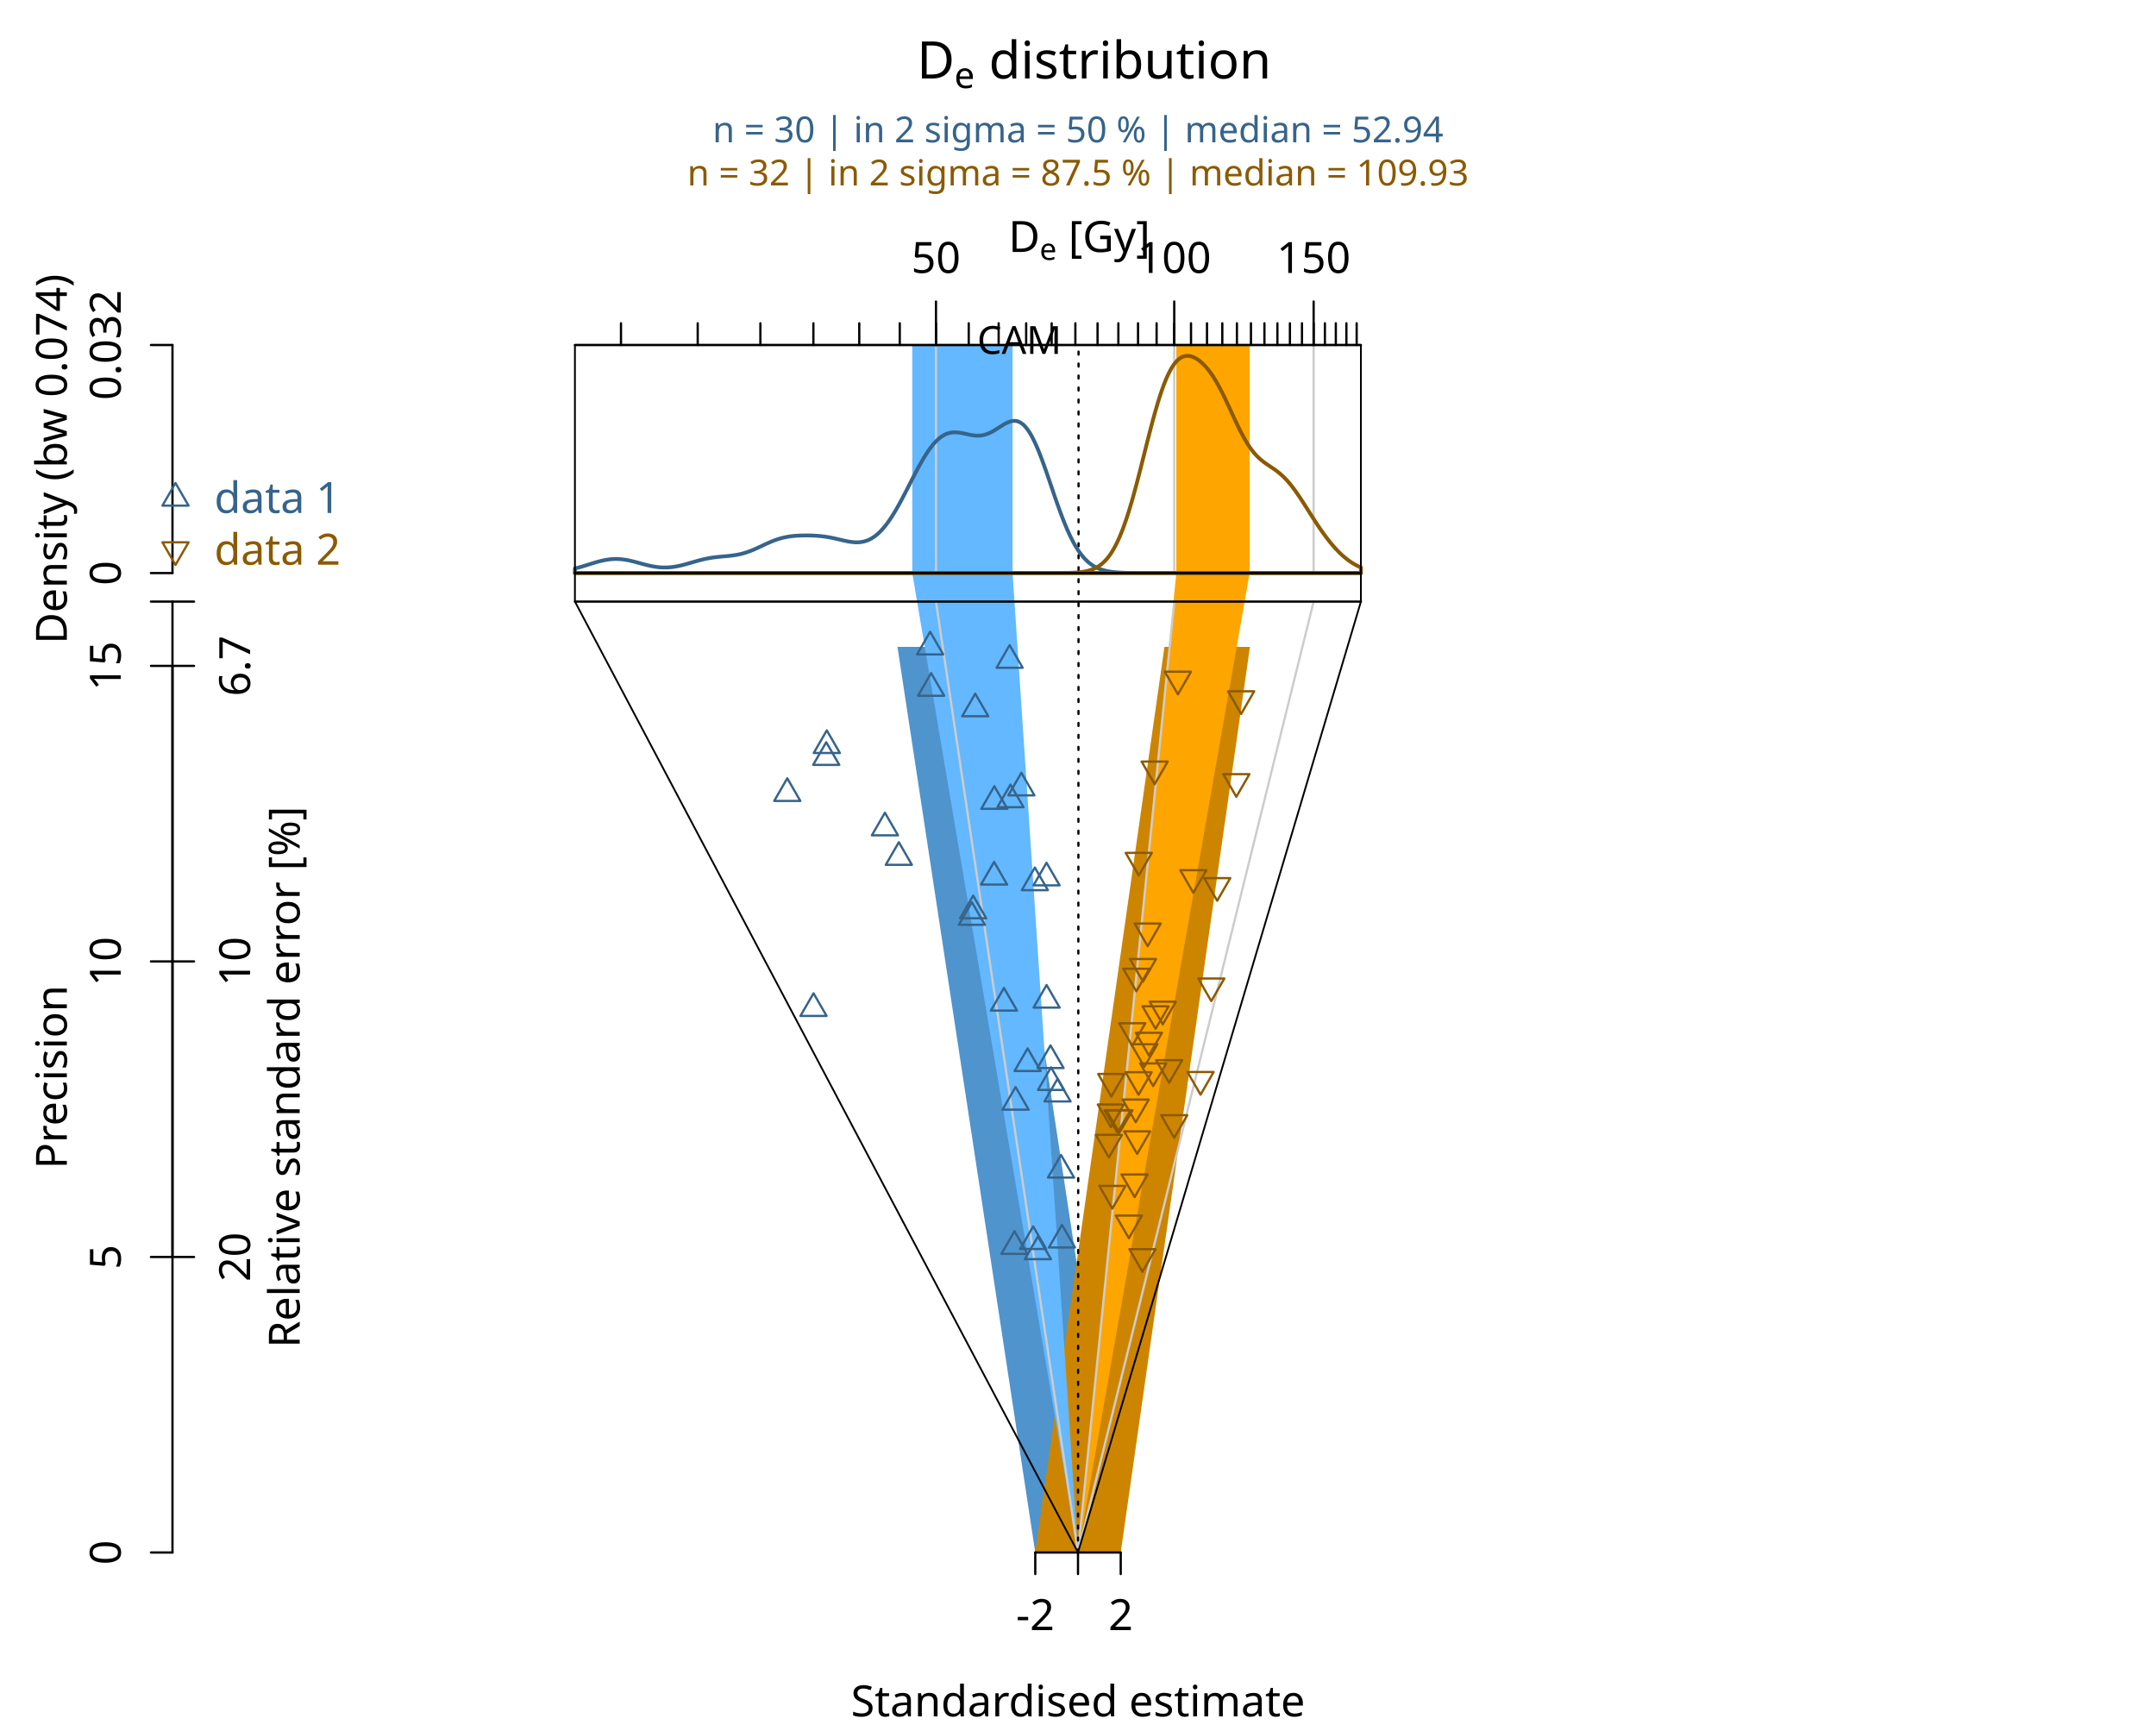
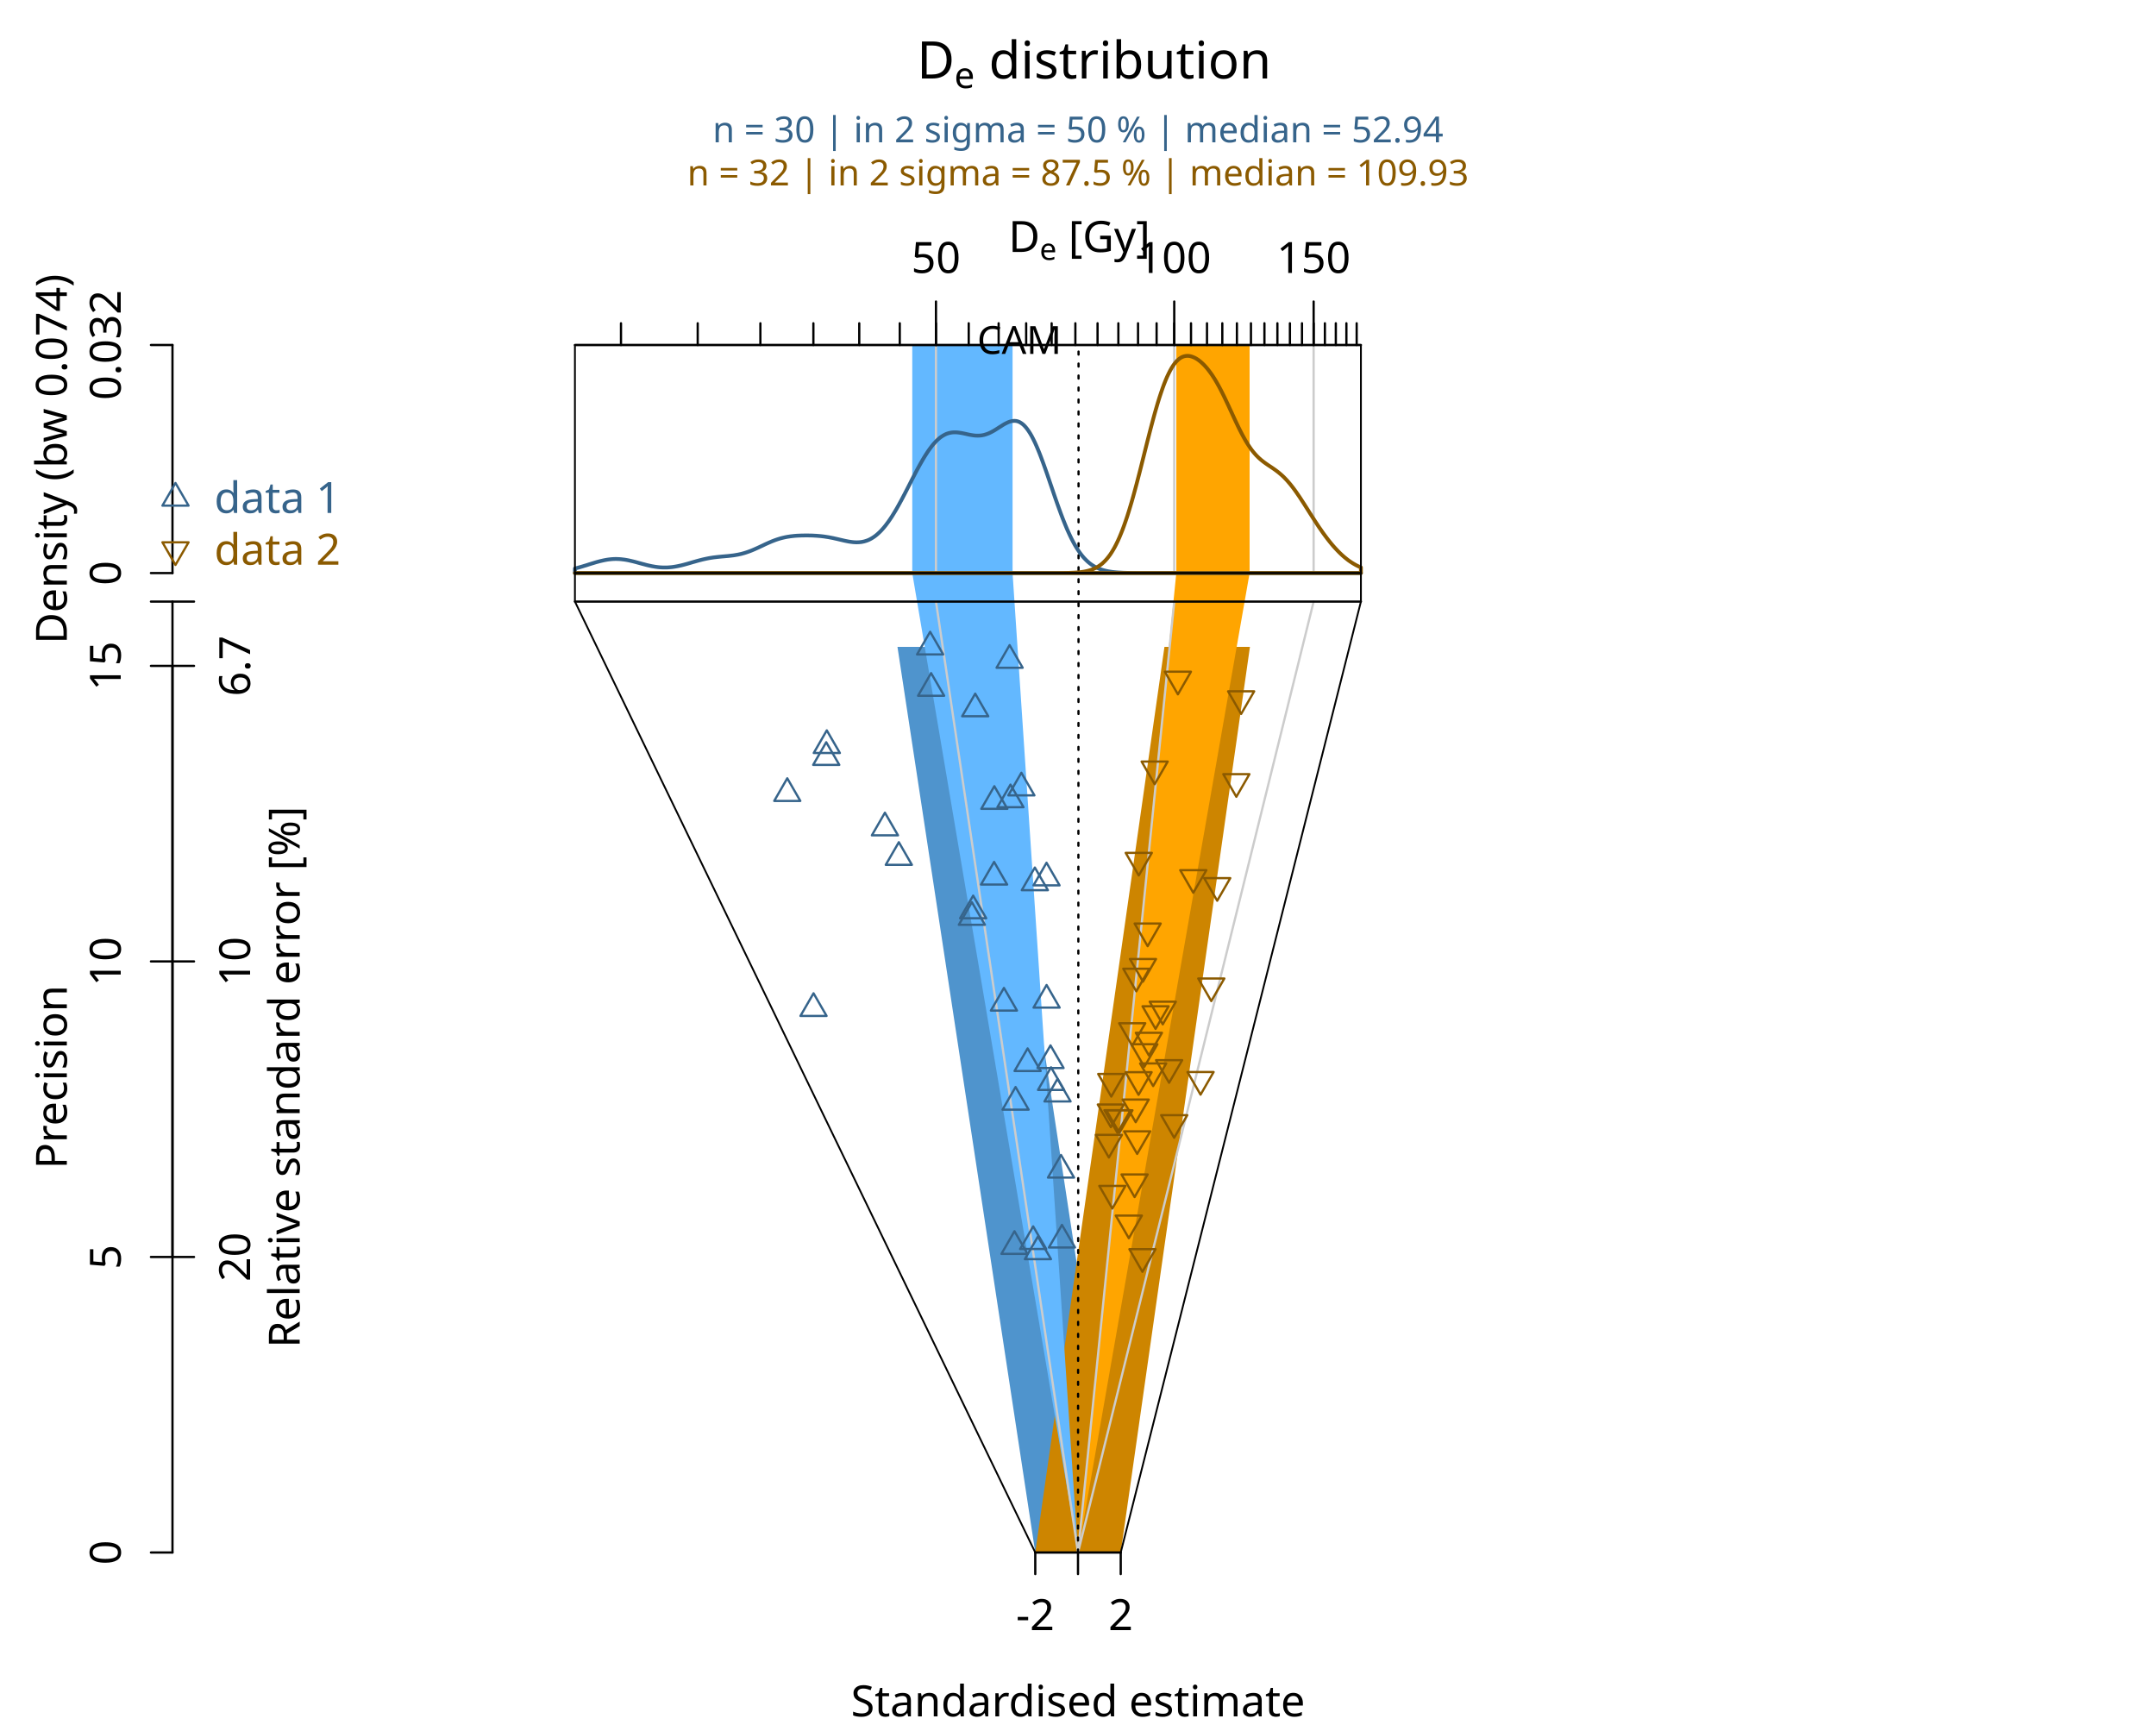
<svg xmlns="http://www.w3.org/2000/svg" class="svglite" data-engine-version="2.0" width="720.00pt" height="576.00pt" viewBox="0 0 720.00 576.00">
  <defs>
    <style type="text/css">
    .svglite line, .svglite polyline, .svglite polygon, .svglite path, .svglite rect, .svglite circle {
      fill: none;
      stroke: #000000;
      stroke-linecap: round;
      stroke-linejoin: round;
      stroke-miterlimit: 10.00;
    }
  </style>
  </defs>
  <rect width="100%" height="100%" style="stroke: none; fill: #FFFFFF;" />
  <defs>
    <clipPath id="cpMC4wMHw3MjAuMDB8MC4wMHw1NzYuMDA=">
      <rect x="0.00" y="0.00" width="720.00" height="576.00" />
    </clipPath>
  </defs>
  <g clip-path="url(#cpMC4wMHw3MjAuMDB8MC4wMHw1NzYuMDA=)">
    <text x="360.00" y="573.12" text-anchor="middle" style="font-size: 14.40px; font-family: sans;" textLength="143.30px" lengthAdjust="spacingAndGlyphs">Standardised estimate</text>
    <polygon points="299.71,216.00 328.25,216.00 374.27,518.40 345.73,518.40 " style="stroke-width: 0.75; stroke: none; fill: #4F94CD;" />
    <polygon points="388.87,216.00 417.42,216.00 374.27,518.40 345.73,518.40 " style="stroke-width: 0.75; stroke: none; fill: #CD8500;" />
    <polygon points="589.59,-318.02 589.59,-318.02 589.59,-1154.45 589.59,-1154.45 " style="stroke-width: 0.75; stroke: none; fill: #FFFFFF;" />
    <polygon points="360.00,518.40 338.78,200.88 338.15,191.35 338.15,115.20 304.65,115.20 304.65,191.35 306.26,200.88 " style="stroke-width: 0.75; stroke: none; fill: #63B8FF;" />
    <polygon points="360.00,518.40 415.64,200.88 417.31,191.35 417.31,115.20 392.83,115.20 392.83,191.35 391.87,200.88 " style="stroke-width: 0.75; stroke: none; fill: #FFA500;" />
    <polyline points="360.00,518.40 312.57,200.88 " style="stroke-width: 0.75; stroke: #CCCCCC;" />
    <polyline points="360.00,518.40 392.14,200.88 " style="stroke-width: 0.75; stroke: #CCCCCC;" />
    <polyline points="360.00,518.40 438.69,200.88 " style="stroke-width: 0.75; stroke: #CCCCCC;" />
    <polyline points="312.57,191.35 312.57,115.20 " style="stroke-width: 0.75; stroke: #CCCCCC;" />
    <polyline points="392.14,191.35 392.14,115.20 " style="stroke-width: 0.75; stroke: #CCCCCC;" />
    <polyline points="438.69,191.35 438.69,115.20 " style="stroke-width: 0.75; stroke: #CCCCCC;" />
    <polyline points="360.00,518.40 360.18,200.88 360.18,115.20 " style="stroke-width: 0.75; stroke-dasharray: 1.00,3.00;" />
    <text x="354.54" y="118.17" text-anchor="end" style="font-size: 12.96px; font-family: sans;" textLength="28.81px" lengthAdjust="spacingAndGlyphs">CAM</text>
    <text x="306.21" y="26.21" style="font-size: 17.28px; font-family: sans;" textLength="12.48px" lengthAdjust="spacingAndGlyphs">D</text>
    <text x="318.69" y="29.40" style="font-size: 12.10px; font-family: sans;" textLength="6.73px" lengthAdjust="spacingAndGlyphs">e</text>
    <text x="325.42" y="26.21" style="font-size: 17.28px; font-family: sans;" textLength="4.80px" lengthAdjust="spacingAndGlyphs"> </text>
    <text x="330.22" y="26.21" style="font-size: 17.28px; font-family: sans;" textLength="83.57px" lengthAdjust="spacingAndGlyphs">distribution</text>
    <line x1="57.60" y1="518.40" x2="57.60" y2="222.35" style="stroke-width: 0.75;" />
    <line x1="57.60" y1="518.40" x2="50.40" y2="518.40" style="stroke-width: 0.75;" />
    <line x1="57.60" y1="419.72" x2="50.40" y2="419.72" style="stroke-width: 0.75;" />
    <line x1="57.60" y1="321.03" x2="50.40" y2="321.03" style="stroke-width: 0.75;" />
    <line x1="57.60" y1="222.35" x2="50.40" y2="222.35" style="stroke-width: 0.75;" />
    <text transform="translate(40.32,518.40) rotate(-90)" text-anchor="middle" style="font-size: 14.40px; font-family: sans;" textLength="8.01px" lengthAdjust="spacingAndGlyphs">0</text>
    <text transform="translate(40.32,419.72) rotate(-90)" text-anchor="middle" style="font-size: 14.40px; font-family: sans;" textLength="8.01px" lengthAdjust="spacingAndGlyphs">5</text>
    <text transform="translate(40.32,321.03) rotate(-90)" text-anchor="middle" style="font-size: 14.40px; font-family: sans;" textLength="16.02px" lengthAdjust="spacingAndGlyphs">10</text>
    <text transform="translate(40.32,222.35) rotate(-90)" text-anchor="middle" style="font-size: 14.40px; font-family: sans;" textLength="16.02px" lengthAdjust="spacingAndGlyphs">15</text>
    <polyline points="57.60,222.35 57.60,200.88 " style="stroke-width: 0.75;" />
    <line x1="57.60" y1="200.88" x2="50.40" y2="200.88" style="stroke-width: 0.75;" />
    <line x1="57.60" y1="200.88" x2="64.80" y2="200.88" style="stroke-width: 0.75;" />
    <text transform="translate(22.32,359.64) rotate(-90)" text-anchor="middle" style="font-size: 14.40px; font-family: sans;" textLength="59.24px" lengthAdjust="spacingAndGlyphs">Precision</text>
    <text transform="translate(100.08,359.64) rotate(-90)" text-anchor="middle" style="font-size: 14.40px; font-family: sans;" textLength="171.29px" lengthAdjust="spacingAndGlyphs">Relative standard error [%]</text>
    <line x1="57.60" y1="419.72" x2="57.60" y2="222.35" style="stroke-width: 0.75;" />
    <line x1="57.60" y1="419.72" x2="64.80" y2="419.72" style="stroke-width: 0.75;" />
    <line x1="57.60" y1="321.03" x2="64.80" y2="321.03" style="stroke-width: 0.75;" />
    <line x1="57.60" y1="222.35" x2="64.80" y2="222.35" style="stroke-width: 0.75;" />
    <text transform="translate(83.52,419.72) rotate(-90)" text-anchor="middle" style="font-size: 14.40px; font-family: sans;" textLength="16.02px" lengthAdjust="spacingAndGlyphs">20</text>
    <text transform="translate(83.52,321.03) rotate(-90)" text-anchor="middle" style="font-size: 14.40px; font-family: sans;" textLength="16.02px" lengthAdjust="spacingAndGlyphs">10</text>
    <text transform="translate(83.52,222.35) rotate(-90)" text-anchor="middle" style="font-size: 14.40px; font-family: sans;" textLength="20.02px" lengthAdjust="spacingAndGlyphs">6.7</text>
    <line x1="345.73" y1="518.40" x2="374.27" y2="518.40" style="stroke-width: 0.75;" />
    <line x1="345.73" y1="518.40" x2="345.73" y2="525.60" style="stroke-width: 0.75;" />
    <line x1="360.00" y1="518.40" x2="360.00" y2="525.60" style="stroke-width: 0.75;" />
    <line x1="374.27" y1="518.40" x2="374.27" y2="525.60" style="stroke-width: 0.75;" />
    <text x="345.73" y="544.32" text-anchor="middle" style="font-size: 14.40px; font-family: sans;" textLength="12.80px" lengthAdjust="spacingAndGlyphs">-2</text>
    <text x="374.27" y="544.32" text-anchor="middle" style="font-size: 14.40px; font-family: sans;" textLength="8.01px" lengthAdjust="spacingAndGlyphs">2</text>
    <polyline points="207.38,115.20 207.38,107.94 " style="stroke-width: 0.75;" />
    <polyline points="233.00,115.20 233.00,107.94 " style="stroke-width: 0.75;" />
    <polyline points="253.93,115.20 253.93,107.94 " style="stroke-width: 0.75;" />
    <polyline points="271.63,115.20 271.63,107.94 " style="stroke-width: 0.75;" />
    <polyline points="286.95,115.20 286.95,107.94 " style="stroke-width: 0.75;" />
    <polyline points="300.48,115.20 300.48,107.94 " style="stroke-width: 0.75;" />
    <polyline points="312.57,115.20 312.57,107.94 " style="stroke-width: 0.75;" />
    <polyline points="323.51,115.20 323.51,107.94 " style="stroke-width: 0.75;" />
    <polyline points="333.50,115.20 333.50,107.94 " style="stroke-width: 0.75;" />
    <polyline points="342.69,115.20 342.69,107.94 " style="stroke-width: 0.75;" />
    <polyline points="351.20,115.20 351.20,107.94 " style="stroke-width: 0.75;" />
    <polyline points="359.12,115.20 359.12,107.94 " style="stroke-width: 0.75;" />
    <polyline points="366.53,115.20 366.53,107.94 " style="stroke-width: 0.75;" />
    <polyline points="373.48,115.20 373.48,107.94 " style="stroke-width: 0.75;" />
    <polyline points="380.05,115.20 380.05,107.94 " style="stroke-width: 0.75;" />
    <polyline points="386.25,115.20 386.25,107.94 " style="stroke-width: 0.75;" />
    <polyline points="392.14,115.20 392.14,107.94 " style="stroke-width: 0.75;" />
    <polyline points="397.74,115.20 397.74,107.94 " style="stroke-width: 0.75;" />
    <polyline points="403.08,115.20 403.08,107.94 " style="stroke-width: 0.75;" />
    <polyline points="408.19,115.20 408.19,107.94 " style="stroke-width: 0.75;" />
    <polyline points="413.07,115.20 413.07,107.94 " style="stroke-width: 0.75;" />
    <polyline points="417.76,115.20 417.76,107.94 " style="stroke-width: 0.75;" />
    <polyline points="422.26,115.20 422.26,107.94 " style="stroke-width: 0.75;" />
    <polyline points="426.59,115.20 426.59,107.94 " style="stroke-width: 0.75;" />
    <polyline points="430.77,115.20 430.77,107.94 " style="stroke-width: 0.75;" />
    <polyline points="434.80,115.20 434.80,107.94 " style="stroke-width: 0.75;" />
    <polyline points="438.69,115.20 438.69,107.94 " style="stroke-width: 0.75;" />
    <polyline points="442.45,115.20 442.45,107.94 " style="stroke-width: 0.75;" />
    <polyline points="446.10,115.20 446.10,107.94 " style="stroke-width: 0.75;" />
    <polyline points="449.63,115.20 449.63,107.94 " style="stroke-width: 0.75;" />
    <polyline points="453.06,115.20 453.06,107.94 " style="stroke-width: 0.75;" />
    <polyline points="312.57,115.20 312.57,100.68 " style="stroke-width: 0.75;" />
    <polyline points="392.14,115.20 392.14,100.68 " style="stroke-width: 0.75;" />
    <polyline points="438.69,115.20 438.69,100.68 " style="stroke-width: 0.75;" />
    <polyline points="192.00,200.88 454.48,200.88 " style="stroke-width: 0.75;" />
    <polyline points="192.00,115.20 454.48,115.20 " style="stroke-width: 0.75;" />
    <text x="312.57" y="91.13" text-anchor="middle" style="font-size: 14.40px; font-family: sans;" textLength="16.02px" lengthAdjust="spacingAndGlyphs">50</text>
    <text x="392.14" y="91.13" text-anchor="middle" style="font-size: 14.40px; font-family: sans;" textLength="24.03px" lengthAdjust="spacingAndGlyphs">100</text>
    <text x="438.69" y="91.13" text-anchor="middle" style="font-size: 14.40px; font-family: sans;" textLength="24.03px" lengthAdjust="spacingAndGlyphs">150</text>
    <text x="336.79" y="84.13" style="font-size: 14.40px; font-family: sans;" textLength="10.40px" lengthAdjust="spacingAndGlyphs">D</text>
    <text x="347.19" y="86.79" style="font-size: 10.08px; font-family: sans;" textLength="5.61px" lengthAdjust="spacingAndGlyphs">e</text>
    <text x="352.80" y="84.13" style="font-size: 14.40px; font-family: sans;" textLength="4.00px" lengthAdjust="spacingAndGlyphs"> </text>
    <text x="356.80" y="84.13" style="font-size: 14.40px; font-family: sans;" textLength="26.41px" lengthAdjust="spacingAndGlyphs">[Gy]</text>
    <polygon points="271.68,331.67 276.04,339.23 267.31,339.23 " style="stroke-width: 0.75; stroke: #36648B; fill: none;" />
    <polygon points="262.91,259.88 267.27,267.44 258.55,267.44 " style="stroke-width: 0.75; stroke: #36648B; fill: none;" />
    <polygon points="275.92,247.84 280.29,255.40 271.56,255.40 " style="stroke-width: 0.75; stroke: #36648B; fill: none;" />
    <polygon points="276.11,243.88 280.48,251.44 271.75,251.44 " style="stroke-width: 0.75; stroke: #36648B; fill: none;" />
    <polygon points="295.52,271.37 299.89,278.93 291.16,278.93 " style="stroke-width: 0.75; stroke: #36648B; fill: none;" />
    <polygon points="300.17,281.22 304.53,288.78 295.80,288.78 " style="stroke-width: 0.75; stroke: #36648B; fill: none;" />
    <polygon points="338.79,411.12 343.15,418.68 334.43,418.68 " style="stroke-width: 0.75; stroke: #36648B; fill: none;" />
    <polygon points="310.94,224.76 315.31,232.32 306.58,232.32 " style="stroke-width: 0.75; stroke: #36648B; fill: none;" />
    <polygon points="324.56,301.25 328.92,308.80 320.20,308.80 " style="stroke-width: 0.75; stroke: #36648B; fill: none;" />
    <polygon points="324.99,299.06 329.35,306.62 320.62,306.62 " style="stroke-width: 0.75; stroke: #36648B; fill: none;" />
    <polygon points="310.62,210.96 314.98,218.52 306.25,218.52 " style="stroke-width: 0.75; stroke: #36648B; fill: none;" />
    <polygon points="345.03,409.50 349.39,417.06 340.67,417.06 " style="stroke-width: 0.75; stroke: #36648B; fill: none;" />
    <polygon points="339.15,362.97 343.52,370.53 334.79,370.53 " style="stroke-width: 0.75; stroke: #36648B; fill: none;" />
    <polygon points="335.27,329.88 339.63,337.44 330.91,337.44 " style="stroke-width: 0.75; stroke: #36648B; fill: none;" />
    <polygon points="346.61,412.89 350.98,420.45 342.25,420.45 " style="stroke-width: 0.75; stroke: #36648B; fill: none;" />
    <polygon points="331.98,287.80 336.34,295.36 327.61,295.36 " style="stroke-width: 0.75; stroke: #36648B; fill: none;" />
    <polygon points="325.68,231.62 330.04,239.17 321.31,239.17 " style="stroke-width: 0.75; stroke: #36648B; fill: none;" />
    <polygon points="332.06,262.52 336.42,270.08 327.70,270.08 " style="stroke-width: 0.75; stroke: #36648B; fill: none;" />
    <polygon points="343.18,350.07 347.54,357.62 338.81,357.62 " style="stroke-width: 0.75; stroke: #36648B; fill: none;" />
    <polygon points="337.45,261.98 341.81,269.54 333.08,269.54 " style="stroke-width: 0.75; stroke: #36648B; fill: none;" />
    <polygon points="337.16,215.41 341.52,222.97 332.80,222.97 " style="stroke-width: 0.75; stroke: #36648B; fill: none;" />
    <polygon points="341.09,258.03 345.45,265.59 336.73,265.59 " style="stroke-width: 0.75; stroke: #36648B; fill: none;" />
    <polygon points="345.59,289.68 349.95,297.24 341.22,297.24 " style="stroke-width: 0.75; stroke: #36648B; fill: none;" />
    <polygon points="351.00,356.39 355.37,363.95 346.64,363.95 " style="stroke-width: 0.75; stroke: #36648B; fill: none;" />
    <polygon points="349.51,328.90 353.87,336.46 345.15,336.46 " style="stroke-width: 0.75; stroke: #36648B; fill: none;" />
    <polygon points="350.82,349.07 355.19,356.63 346.46,356.63 " style="stroke-width: 0.75; stroke: #36648B; fill: none;" />
    <polygon points="354.64,409.00 359.00,416.55 350.28,416.55 " style="stroke-width: 0.75; stroke: #36648B; fill: none;" />
    <polygon points="349.49,288.08 353.85,295.64 345.13,295.64 " style="stroke-width: 0.75; stroke: #36648B; fill: none;" />
    <polygon points="353.16,360.24 357.53,367.79 348.80,367.79 " style="stroke-width: 0.75; stroke: #36648B; fill: none;" />
    <polygon points="354.33,385.66 358.69,393.21 349.96,393.21 " style="stroke-width: 0.75; stroke: #36648B; fill: none;" />
    <polygon points="371.11,366.17 375.47,358.61 366.74,358.61 " style="stroke-width: 0.75; stroke: #8B5A00; fill: none;" />
    <polygon points="370.97,376.37 375.33,368.81 366.61,368.81 " style="stroke-width: 0.75; stroke: #8B5A00; fill: none;" />
    <polygon points="370.31,386.51 374.67,378.95 365.95,378.95 " style="stroke-width: 0.75; stroke: #8B5A00; fill: none;" />
    <polygon points="380.29,292.33 384.66,284.78 375.93,284.78 " style="stroke-width: 0.75; stroke: #8B5A00; fill: none;" />
    <polygon points="373.18,378.27 377.54,370.71 368.81,370.71 " style="stroke-width: 0.75; stroke: #8B5A00; fill: none;" />
    <polygon points="373.83,378.30 378.19,370.74 369.47,370.74 " style="stroke-width: 0.75; stroke: #8B5A00; fill: none;" />
    <polygon points="371.47,403.55 375.83,395.99 367.11,395.99 " style="stroke-width: 0.75; stroke: #8B5A00; fill: none;" />
    <polygon points="385.60,261.85 389.96,254.29 381.24,254.29 " style="stroke-width: 0.75; stroke: #8B5A00; fill: none;" />
    <polygon points="379.47,331.02 383.84,323.47 375.11,323.47 " style="stroke-width: 0.75; stroke: #8B5A00; fill: none;" />
    <polygon points="378.11,349.22 382.47,341.67 373.74,341.67 " style="stroke-width: 0.75; stroke: #8B5A00; fill: none;" />
    <polygon points="381.70,327.78 386.06,320.22 377.34,320.22 " style="stroke-width: 0.75; stroke: #8B5A00; fill: none;" />
    <polygon points="383.26,315.94 387.62,308.38 378.90,308.38 " style="stroke-width: 0.75; stroke: #8B5A00; fill: none;" />
    <polygon points="393.36,231.85 397.72,224.29 389.00,224.29 " style="stroke-width: 0.75; stroke: #8B5A00; fill: none;" />
    <polygon points="380.22,365.58 384.59,358.02 375.86,358.02 " style="stroke-width: 0.75; stroke: #8B5A00; fill: none;" />
    <polygon points="379.27,374.72 383.63,367.16 374.90,367.16 " style="stroke-width: 0.75; stroke: #8B5A00; fill: none;" />
    <polygon points="382.15,356.23 386.52,348.68 377.79,348.68 " style="stroke-width: 0.75; stroke: #8B5A00; fill: none;" />
    <polygon points="383.67,352.43 388.04,344.87 379.31,344.87 " style="stroke-width: 0.75; stroke: #8B5A00; fill: none;" />
    <polygon points="379.76,385.31 384.12,377.76 375.40,377.76 " style="stroke-width: 0.75; stroke: #8B5A00; fill: none;" />
    <polygon points="385.90,343.56 390.26,336.01 381.54,336.01 " style="stroke-width: 0.75; stroke: #8B5A00; fill: none;" />
    <polygon points="378.90,399.72 383.26,392.16 374.53,392.16 " style="stroke-width: 0.75; stroke: #8B5A00; fill: none;" />
    <polygon points="376.98,413.46 381.34,405.90 372.61,405.90 " style="stroke-width: 0.75; stroke: #8B5A00; fill: none;" />
    <polygon points="388.31,342.04 392.67,334.48 383.94,334.48 " style="stroke-width: 0.75; stroke: #8B5A00; fill: none;" />
    <polygon points="385.10,362.65 389.46,355.10 380.73,355.10 " style="stroke-width: 0.75; stroke: #8B5A00; fill: none;" />
    <polygon points="398.50,298.12 402.87,290.56 394.14,290.56 " style="stroke-width: 0.75; stroke: #8B5A00; fill: none;" />
    <polygon points="390.42,361.55 394.79,354.00 386.06,354.00 " style="stroke-width: 0.75; stroke: #8B5A00; fill: none;" />
    <polygon points="414.48,238.40 418.84,230.84 410.12,230.84 " style="stroke-width: 0.75; stroke: #8B5A00; fill: none;" />
    <polygon points="412.88,266.06 417.25,258.50 408.52,258.50 " style="stroke-width: 0.75; stroke: #8B5A00; fill: none;" />
    <polygon points="406.49,300.77 410.85,293.21 402.12,293.21 " style="stroke-width: 0.75; stroke: #8B5A00; fill: none;" />
    <polygon points="381.52,424.68 385.89,417.12 377.16,417.12 " style="stroke-width: 0.75; stroke: #8B5A00; fill: none;" />
    <polygon points="392.12,379.93 396.49,372.37 387.76,372.37 " style="stroke-width: 0.75; stroke: #8B5A00; fill: none;" />
    <polygon points="404.51,334.28 408.87,326.73 400.15,326.73 " style="stroke-width: 0.75; stroke: #8B5A00; fill: none;" />
    <polygon points="400.93,365.52 405.29,357.96 396.56,357.96 " style="stroke-width: 0.75; stroke: #8B5A00; fill: none;" />
    <polygon points="192.00,191.35 192.00,189.83 192.51,189.70 193.03,189.56 193.54,189.42 194.05,189.27 194.57,189.12 195.08,188.96 195.60,188.81 196.11,188.65 196.62,188.48 197.14,188.32 197.65,188.16 198.16,188.01 198.68,187.85 199.19,187.70 199.71,187.56 200.22,187.42 200.73,187.30 201.25,187.18 201.76,187.07 202.27,186.97 202.79,186.88 203.30,186.81 203.81,186.75 204.33,186.70 204.84,186.67 205.36,186.65 205.87,186.65 206.38,186.66 206.90,186.69 207.41,186.73 207.92,186.79 208.44,186.85 208.95,186.93 209.46,187.02 209.98,187.12 210.49,187.24 211.01,187.36 211.52,187.48 212.03,187.61 212.55,187.75 213.06,187.89 213.57,188.03 214.09,188.17 214.60,188.31 215.12,188.44 215.63,188.58 216.14,188.71 216.66,188.83 217.17,188.94 217.68,189.05 218.20,189.14 218.71,189.23 219.22,189.30 219.74,189.37 220.25,189.42 220.77,189.46 221.28,189.48 221.79,189.49 222.31,189.49 222.82,189.48 223.33,189.45 223.85,189.41 224.36,189.36 224.87,189.29 225.39,189.21 225.90,189.12 226.42,189.02 226.93,188.91 227.44,188.80 227.96,188.67 228.47,188.54 228.98,188.40 229.50,188.26 230.01,188.11 230.53,187.96 231.04,187.81 231.55,187.66 232.07,187.52 232.58,187.37 233.09,187.23 233.61,187.09 234.12,186.96 234.63,186.83 235.15,186.71 235.66,186.60 236.18,186.49 236.69,186.39 237.20,186.30 237.72,186.22 238.23,186.14 238.74,186.08 239.26,186.02 239.77,185.96 240.28,185.91 240.80,185.86 241.31,185.81 241.83,185.77 242.34,185.72 242.85,185.68 243.37,185.63 243.88,185.57 244.39,185.51 244.91,185.45 245.42,185.37 245.94,185.28 246.45,185.19 246.96,185.08 247.48,184.97 247.99,184.83 248.50,184.69 249.02,184.53 249.53,184.36 250.04,184.18 250.56,183.99 251.07,183.79 251.59,183.57 252.10,183.35 252.61,183.12 253.13,182.89 253.64,182.65 254.15,182.41 254.67,182.17 255.18,181.92 255.69,181.68 256.21,181.45 256.72,181.22 257.24,181.00 257.75,180.78 258.26,180.58 258.78,180.38 259.29,180.20 259.80,180.03 260.32,179.87 260.83,179.72 261.35,179.59 261.86,179.47 262.37,179.36 262.89,179.26 263.40,179.18 263.91,179.10 264.43,179.04 264.94,178.98 265.45,178.93 265.97,178.89 266.48,178.86 267.00,178.84 267.51,178.82 268.02,178.81 268.54,178.80 269.05,178.79 269.56,178.79 270.08,178.80 270.59,178.81 271.10,178.82 271.62,178.84 272.13,178.87 272.65,178.90 273.16,178.94 273.67,178.98 274.19,179.03 274.70,179.09 275.21,179.15 275.73,179.23 276.24,179.31 276.76,179.39 277.27,179.49 277.78,179.59 278.30,179.69 278.81,179.81 279.32,179.92 279.84,180.04 280.35,180.16 280.86,180.28 281.38,180.40 281.89,180.52 282.41,180.63 282.92,180.73 283.43,180.83 283.95,180.91 284.46,180.98 284.97,181.04 285.49,181.07 286.00,181.09 286.51,181.08 287.03,181.05 287.54,181.00 288.06,180.91 288.57,180.80 289.08,180.65 289.60,180.48 290.11,180.27 290.62,180.02 291.14,179.73 291.65,179.41 292.17,179.05 292.68,178.65 293.19,178.21 293.71,177.73 294.22,177.22 294.73,176.66 295.25,176.06 295.76,175.43 296.27,174.75 296.79,174.05 297.30,173.30 297.82,172.52 298.33,171.70 298.84,170.86 299.36,169.99 299.87,169.09 300.38,168.17 300.90,167.22 301.41,166.26 301.92,165.29 302.44,164.29 302.95,163.30 303.47,162.29 303.98,161.29 304.49,160.28 305.01,159.28 305.52,158.30 306.03,157.32 306.55,156.36 307.06,155.42 307.58,154.50 308.09,153.61 308.60,152.75 309.12,151.92 309.63,151.13 310.14,150.37 310.66,149.66 311.17,148.98 311.68,148.35 312.20,147.77 312.71,147.23 313.23,146.74 313.74,146.29 314.25,145.90 314.77,145.56 315.28,145.26 315.79,145.00 316.31,144.79 316.82,144.63 317.33,144.51 317.85,144.42 318.36,144.37 318.88,144.36 319.39,144.37 319.90,144.41 320.42,144.48 320.93,144.56 321.44,144.65 321.96,144.76 322.47,144.87 322.99,144.99 323.50,145.10 324.01,145.20 324.53,145.29 325.04,145.37 325.55,145.43 326.07,145.46 326.58,145.47 327.09,145.45 327.61,145.41 328.12,145.33 328.64,145.22 329.15,145.07 329.66,144.90 330.18,144.70 330.69,144.46 331.20,144.20 331.72,143.92 332.23,143.62 332.74,143.30 333.26,142.97 333.77,142.64 334.29,142.32 334.80,141.99 335.31,141.68 335.83,141.40 336.34,141.15 336.85,140.92 337.37,140.74 337.88,140.61 338.40,140.54 338.91,140.53 339.42,140.58 339.94,140.71 340.45,140.92 340.96,141.22 341.48,141.59 341.99,142.04 342.50,142.59 343.02,143.24 343.53,143.96 344.05,144.77 344.56,145.66 345.07,146.65 345.59,147.71 346.10,148.85 346.61,150.04 347.13,151.31 347.64,152.63 348.15,154.01 348.67,155.42 349.18,156.86 349.70,158.34 350.21,159.84 350.72,161.34 351.24,162.85 351.75,164.36 352.26,165.86 352.78,167.34 353.29,168.79 353.81,170.22 354.32,171.62 354.83,172.96 355.35,174.27 355.86,175.53 356.37,176.75 356.89,177.89 357.40,178.99 357.91,180.03 358.43,181.02 358.94,181.95 359.46,182.81 359.97,183.62 360.48,184.37 361.00,185.08 361.51,185.72 362.02,186.31 362.54,186.85 363.05,187.35 363.56,187.81 364.08,188.22 364.59,188.59 365.11,188.92 365.62,189.23 366.13,189.50 366.65,189.73 367.16,189.95 367.67,190.14 368.19,190.31 368.70,190.45 369.22,190.58 369.73,190.69 370.24,190.79 370.76,190.87 371.27,190.95 371.78,191.01 372.30,191.06 372.81,191.11 373.32,191.15 373.84,191.18 374.35,191.21 374.87,191.24 375.38,191.26 375.89,191.27 376.41,191.29 376.92,191.30 377.43,191.31 377.95,191.32 378.46,191.33 378.97,191.33 379.49,191.34 380.00,191.34 380.52,191.34 381.03,191.34 381.54,191.35 382.06,191.35 382.57,191.35 383.08,191.35 383.60,191.35 384.11,191.35 384.63,191.35 385.14,191.35 385.65,191.35 386.17,191.35 386.68,191.35 387.19,191.35 387.71,191.35 388.22,191.35 388.73,191.35 389.25,191.35 389.76,191.35 390.28,191.35 390.79,191.35 391.30,191.35 391.82,191.35 392.33,191.35 392.84,191.35 393.36,191.35 393.87,191.35 394.38,191.35 394.90,191.35 395.41,191.35 395.93,191.35 396.44,191.35 396.95,191.35 397.47,191.35 397.98,191.35 398.49,191.35 399.01,191.35 399.52,191.35 400.04,191.35 400.55,191.35 401.06,191.35 401.58,191.35 402.09,191.35 402.60,191.35 403.12,191.35 403.63,191.35 404.14,191.35 404.66,191.35 405.17,191.35 405.69,191.35 406.20,191.35 406.71,191.35 407.23,191.35 407.74,191.35 408.25,191.35 408.77,191.35 409.28,191.35 409.79,191.35 410.31,191.35 410.82,191.35 411.34,191.35 411.85,191.35 412.36,191.35 412.88,191.35 413.39,191.35 413.90,191.35 414.42,191.35 414.93,191.35 415.45,191.35 415.96,191.35 416.47,191.35 416.99,191.35 417.50,191.35 418.01,191.35 418.53,191.35 419.04,191.35 419.55,191.35 420.07,191.35 420.58,191.35 421.10,191.35 421.61,191.35 422.12,191.35 422.64,191.35 423.15,191.35 423.66,191.35 424.18,191.35 424.69,191.35 425.20,191.35 425.72,191.35 426.23,191.35 426.75,191.35 427.26,191.35 427.77,191.35 428.29,191.35 428.80,191.35 429.31,191.35 429.83,191.35 430.34,191.35 430.86,191.35 431.37,191.35 431.88,191.35 432.40,191.35 432.91,191.35 433.42,191.35 433.94,191.35 434.45,191.35 434.96,191.35 435.48,191.35 435.99,191.35 436.51,191.35 437.02,191.35 437.53,191.35 438.05,191.35 438.56,191.35 439.07,191.35 439.59,191.35 440.10,191.35 440.61,191.35 441.13,191.35 441.64,191.35 442.16,191.35 442.67,191.35 443.18,191.35 443.70,191.35 444.21,191.35 444.72,191.35 445.24,191.35 445.75,191.35 446.27,191.35 446.78,191.35 447.29,191.35 447.81,191.35 448.32,191.35 448.83,191.35 449.35,191.35 449.86,191.35 450.37,191.35 450.89,191.35 451.40,191.35 451.92,191.35 452.43,191.35 452.94,191.35 453.46,191.35 453.97,191.35 454.48,191.35 454.48,191.35 " style="stroke-width: 1.27; stroke: #36648B; fill: none;" />
    <polygon points="192.00,191.35 192.00,191.35 192.51,191.35 193.03,191.35 193.54,191.35 194.05,191.35 194.57,191.35 195.08,191.35 195.60,191.35 196.11,191.35 196.62,191.35 197.14,191.35 197.65,191.35 198.16,191.35 198.68,191.35 199.19,191.35 199.71,191.35 200.22,191.35 200.73,191.35 201.25,191.35 201.76,191.35 202.27,191.35 202.79,191.35 203.30,191.35 203.81,191.35 204.33,191.35 204.84,191.35 205.36,191.35 205.87,191.35 206.38,191.35 206.90,191.35 207.41,191.35 207.92,191.35 208.44,191.35 208.95,191.35 209.46,191.35 209.98,191.35 210.49,191.35 211.01,191.35 211.52,191.35 212.03,191.35 212.55,191.35 213.06,191.35 213.57,191.35 214.09,191.35 214.60,191.35 215.12,191.35 215.63,191.35 216.14,191.35 216.66,191.35 217.17,191.35 217.68,191.35 218.20,191.35 218.71,191.35 219.22,191.35 219.74,191.35 220.25,191.35 220.77,191.35 221.28,191.35 221.79,191.35 222.31,191.35 222.82,191.35 223.33,191.35 223.85,191.35 224.36,191.35 224.87,191.35 225.39,191.35 225.90,191.35 226.42,191.35 226.93,191.35 227.44,191.35 227.96,191.35 228.47,191.35 228.98,191.35 229.50,191.35 230.01,191.35 230.53,191.35 231.04,191.35 231.55,191.35 232.07,191.35 232.58,191.35 233.09,191.35 233.61,191.35 234.12,191.35 234.63,191.35 235.15,191.35 235.66,191.35 236.18,191.35 236.69,191.35 237.20,191.35 237.72,191.35 238.23,191.35 238.74,191.35 239.26,191.35 239.77,191.35 240.28,191.35 240.80,191.35 241.31,191.35 241.83,191.35 242.34,191.35 242.85,191.35 243.37,191.35 243.88,191.35 244.39,191.35 244.91,191.35 245.42,191.35 245.94,191.35 246.45,191.35 246.96,191.35 247.48,191.35 247.99,191.35 248.50,191.35 249.02,191.35 249.53,191.35 250.04,191.35 250.56,191.35 251.07,191.35 251.59,191.35 252.10,191.35 252.61,191.35 253.13,191.35 253.64,191.35 254.15,191.35 254.67,191.35 255.18,191.35 255.69,191.35 256.21,191.35 256.72,191.35 257.24,191.35 257.75,191.35 258.26,191.35 258.78,191.35 259.29,191.35 259.80,191.35 260.32,191.35 260.83,191.35 261.35,191.35 261.86,191.35 262.37,191.35 262.89,191.35 263.40,191.35 263.91,191.35 264.43,191.35 264.94,191.35 265.45,191.35 265.97,191.35 266.48,191.35 267.00,191.35 267.51,191.35 268.02,191.35 268.54,191.35 269.05,191.35 269.56,191.35 270.08,191.35 270.59,191.35 271.10,191.35 271.62,191.35 272.13,191.35 272.65,191.35 273.16,191.35 273.67,191.35 274.19,191.35 274.70,191.35 275.21,191.35 275.73,191.35 276.24,191.35 276.76,191.35 277.27,191.35 277.78,191.35 278.30,191.35 278.81,191.35 279.32,191.35 279.84,191.35 280.35,191.35 280.86,191.35 281.38,191.35 281.89,191.35 282.41,191.35 282.92,191.35 283.43,191.35 283.95,191.35 284.46,191.35 284.97,191.35 285.49,191.35 286.00,191.35 286.51,191.35 287.03,191.35 287.54,191.35 288.06,191.35 288.57,191.35 289.08,191.35 289.60,191.35 290.11,191.35 290.62,191.35 291.14,191.35 291.65,191.35 292.17,191.35 292.68,191.35 293.19,191.35 293.71,191.35 294.22,191.35 294.73,191.35 295.25,191.35 295.76,191.35 296.27,191.35 296.79,191.35 297.30,191.35 297.82,191.35 298.33,191.35 298.84,191.35 299.36,191.35 299.87,191.35 300.38,191.35 300.90,191.35 301.41,191.35 301.92,191.35 302.44,191.35 302.95,191.35 303.47,191.35 303.98,191.35 304.49,191.35 305.01,191.35 305.52,191.35 306.03,191.35 306.55,191.35 307.06,191.35 307.58,191.35 308.09,191.35 308.60,191.35 309.12,191.35 309.63,191.35 310.14,191.35 310.66,191.35 311.17,191.35 311.68,191.35 312.20,191.35 312.71,191.35 313.23,191.35 313.74,191.35 314.25,191.35 314.77,191.35 315.28,191.35 315.79,191.35 316.31,191.35 316.82,191.35 317.33,191.35 317.85,191.35 318.36,191.35 318.88,191.35 319.39,191.35 319.90,191.35 320.42,191.35 320.93,191.35 321.44,191.35 321.96,191.35 322.47,191.35 322.99,191.35 323.50,191.35 324.01,191.35 324.53,191.35 325.04,191.35 325.55,191.35 326.07,191.35 326.58,191.35 327.09,191.35 327.61,191.35 328.12,191.35 328.64,191.35 329.15,191.35 329.66,191.35 330.18,191.35 330.69,191.35 331.20,191.35 331.72,191.35 332.23,191.35 332.74,191.35 333.26,191.35 333.77,191.35 334.29,191.35 334.80,191.35 335.31,191.35 335.83,191.35 336.34,191.35 336.85,191.35 337.37,191.35 337.88,191.35 338.40,191.35 338.91,191.35 339.42,191.35 339.94,191.35 340.45,191.35 340.96,191.35 341.48,191.35 341.99,191.35 342.50,191.35 343.02,191.35 343.53,191.35 344.05,191.35 344.56,191.35 345.07,191.35 345.59,191.35 346.10,191.35 346.61,191.35 347.13,191.35 347.64,191.35 348.15,191.35 348.67,191.35 349.18,191.35 349.70,191.35 350.21,191.35 350.72,191.35 351.24,191.35 351.75,191.35 352.26,191.35 352.78,191.34 353.29,191.34 353.81,191.34 354.32,191.33 354.83,191.33 355.35,191.32 355.86,191.31 356.37,191.30 356.89,191.29 357.40,191.27 357.91,191.25 358.43,191.23 358.94,191.20 359.46,191.17 359.97,191.13 360.48,191.08 361.00,191.02 361.51,190.95 362.02,190.87 362.54,190.77 363.05,190.66 363.56,190.53 364.08,190.38 364.59,190.20 365.11,190.01 365.62,189.78 366.13,189.52 366.65,189.22 367.16,188.88 367.67,188.51 368.19,188.09 368.70,187.61 369.22,187.08 369.73,186.50 370.24,185.86 370.76,185.16 371.27,184.38 371.78,183.54 372.30,182.62 372.81,181.63 373.32,180.57 373.84,179.42 374.35,178.19 374.87,176.89 375.38,175.51 375.89,174.05 376.41,172.51 376.92,170.90 377.43,169.21 377.95,167.47 378.46,165.67 378.97,163.80 379.49,161.88 380.00,159.92 380.52,157.93 381.03,155.91 381.54,153.87 382.06,151.82 382.57,149.77 383.08,147.73 383.60,145.70 384.11,143.70 384.63,141.74 385.14,139.82 385.65,137.96 386.17,136.15 386.68,134.41 387.19,132.76 387.71,131.19 388.22,129.71 388.73,128.31 389.25,127.00 389.76,125.80 390.28,124.71 390.79,123.71 391.30,122.81 391.82,122.00 392.33,121.30 392.84,120.70 393.36,120.19 393.87,119.76 394.38,119.42 394.90,119.16 395.41,118.98 395.93,118.87 396.44,118.83 396.95,118.84 397.47,118.92 397.98,119.06 398.49,119.25 399.01,119.48 399.52,119.76 400.04,120.09 400.55,120.47 401.06,120.89 401.58,121.36 402.09,121.86 402.60,122.41 403.12,123.00 403.63,123.65 404.14,124.33 404.66,125.05 405.17,125.82 405.69,126.64 406.20,127.50 406.71,128.40 407.23,129.34 407.74,130.31 408.25,131.32 408.77,132.37 409.28,133.43 409.79,134.52 410.31,135.62 410.82,136.73 411.34,137.85 411.85,138.96 412.36,140.07 412.88,141.17 413.39,142.24 413.90,143.28 414.42,144.30 414.93,145.28 415.45,146.22 415.96,147.12 416.47,147.97 416.99,148.77 417.50,149.53 418.01,150.24 418.53,150.90 419.04,151.50 419.55,152.07 420.07,152.59 420.58,153.08 421.10,153.53 421.61,153.94 422.12,154.34 422.64,154.71 423.15,155.07 423.66,155.42 424.18,155.76 424.69,156.10 425.20,156.45 425.72,156.81 426.23,157.18 426.75,157.58 427.26,157.99 427.77,158.43 428.29,158.89 428.80,159.38 429.31,159.91 429.83,160.46 430.34,161.05 430.86,161.66 431.37,162.30 431.88,162.96 432.40,163.66 432.91,164.38 433.42,165.12 433.94,165.87 434.45,166.65 434.96,167.44 435.48,168.23 435.99,169.04 436.51,169.85 437.02,170.66 437.53,171.47 438.05,172.28 438.56,173.08 439.07,173.87 439.59,174.66 440.10,175.44 440.61,176.20 441.13,176.94 441.64,177.68 442.16,178.40 442.67,179.09 443.18,179.77 443.70,180.44 444.21,181.08 444.72,181.70 445.24,182.31 445.75,182.88 446.27,183.44 446.78,183.98 447.29,184.50 447.81,185.00 448.32,185.47 448.83,185.92 449.35,186.35 449.86,186.76 450.37,187.15 450.89,187.51 451.40,187.85 451.92,188.17 452.43,188.47 452.94,188.75 453.46,189.01 453.97,189.25 454.48,189.47 454.48,191.35 " style="stroke-width: 1.27; stroke: #8B5A00; fill: none;" />
    <line x1="57.60" y1="191.35" x2="57.60" y2="115.20" style="stroke-width: 0.75;" />
    <line x1="57.60" y1="191.35" x2="50.40" y2="191.35" style="stroke-width: 0.75;" />
    <line x1="57.60" y1="115.20" x2="50.40" y2="115.20" style="stroke-width: 0.75;" />
    <text transform="translate(40.32,191.35) rotate(-90)" text-anchor="middle" style="font-size: 14.40px; font-family: sans;" textLength="8.01px" lengthAdjust="spacingAndGlyphs">0</text>
    <text transform="translate(40.32,115.20) rotate(-90)" text-anchor="middle" style="font-size: 14.40px; font-family: sans;" textLength="36.04px" lengthAdjust="spacingAndGlyphs">0.032</text>
    <text transform="translate(22.32,153.28) rotate(-90)" text-anchor="middle" style="font-size: 14.40px; font-family: sans;" textLength="120.07px" lengthAdjust="spacingAndGlyphs">Density (bw 0.074)</text>
    <polyline points="192.00,191.35 454.48,191.35 " style="stroke-width: 0.75;" />
-     <polygon points="360.00,518.40 454.48,200.88 454.48,115.20 192.00,115.20 192.00,200.88 " style="stroke-width: 0.60; fill: none;" />
+     <polygon points="374.27,518.40 454.48,200.88 454.48,115.20 192.00,115.20 192.00,200.88 345.73,518.40 " style="stroke-width: 0.60; fill: none;" />
    <polygon points="58.60,161.28 62.97,168.84 54.24,168.84 " style="stroke-width: 0.75; stroke: #36648B; fill: none;" />
    <polygon points="58.60,188.64 62.97,181.08 54.24,181.08 " style="stroke-width: 0.75; stroke: #8B5A00; fill: none;" />
    <text x="71.56" y="171.28" style="font-size: 14.40px; fill: #36648B; font-family: sans;" textLength="40.04px" lengthAdjust="spacingAndGlyphs">data 1</text>
    <text x="71.56" y="188.56" style="font-size: 14.40px; fill: #8B5A00; font-family: sans;" textLength="40.04px" lengthAdjust="spacingAndGlyphs">data 2</text>
    <text x="360.00" y="47.52" text-anchor="middle" style="font-size: 12.00px; fill: #36648B; font-family: sans;" textLength="232.08px" lengthAdjust="spacingAndGlyphs">n = 30 | in 2 sigma = 50 % | median = 52.94</text>
    <text x="360.00" y="61.92" text-anchor="middle" style="font-size: 12.00px; fill: #8B5A00; font-family: sans;" textLength="248.76px" lengthAdjust="spacingAndGlyphs">n = 32 | in 2 sigma = 87.5 % | median = 109.93</text>
  </g>
</svg>
